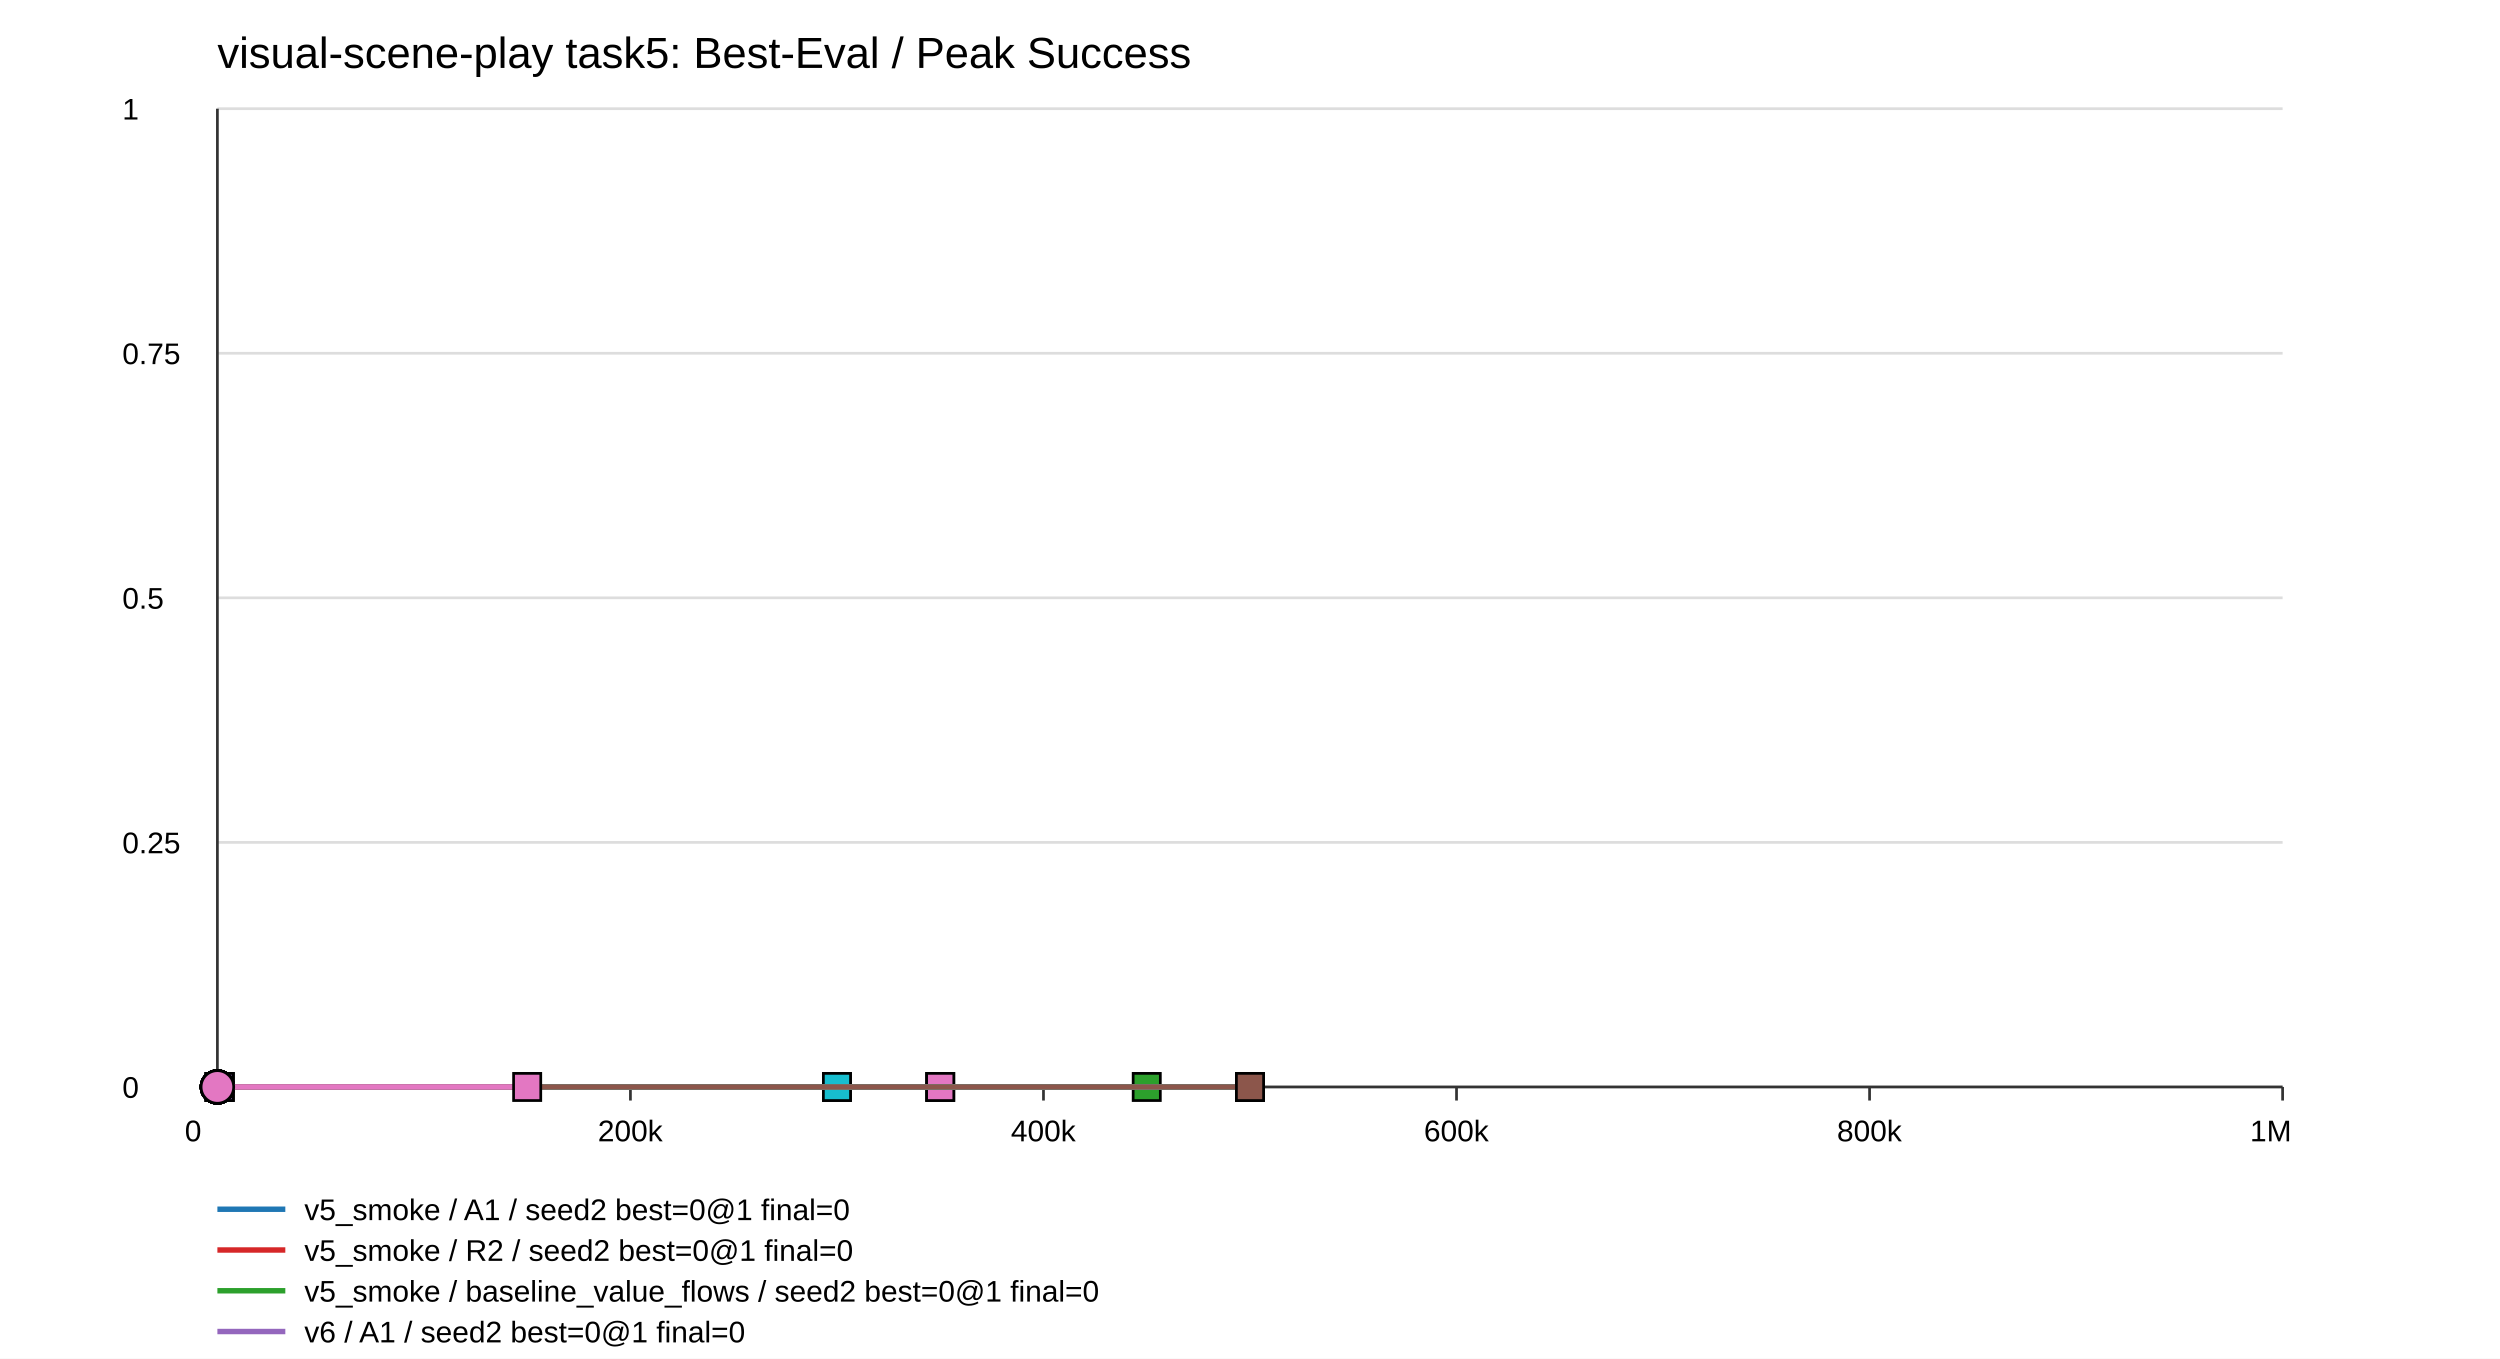
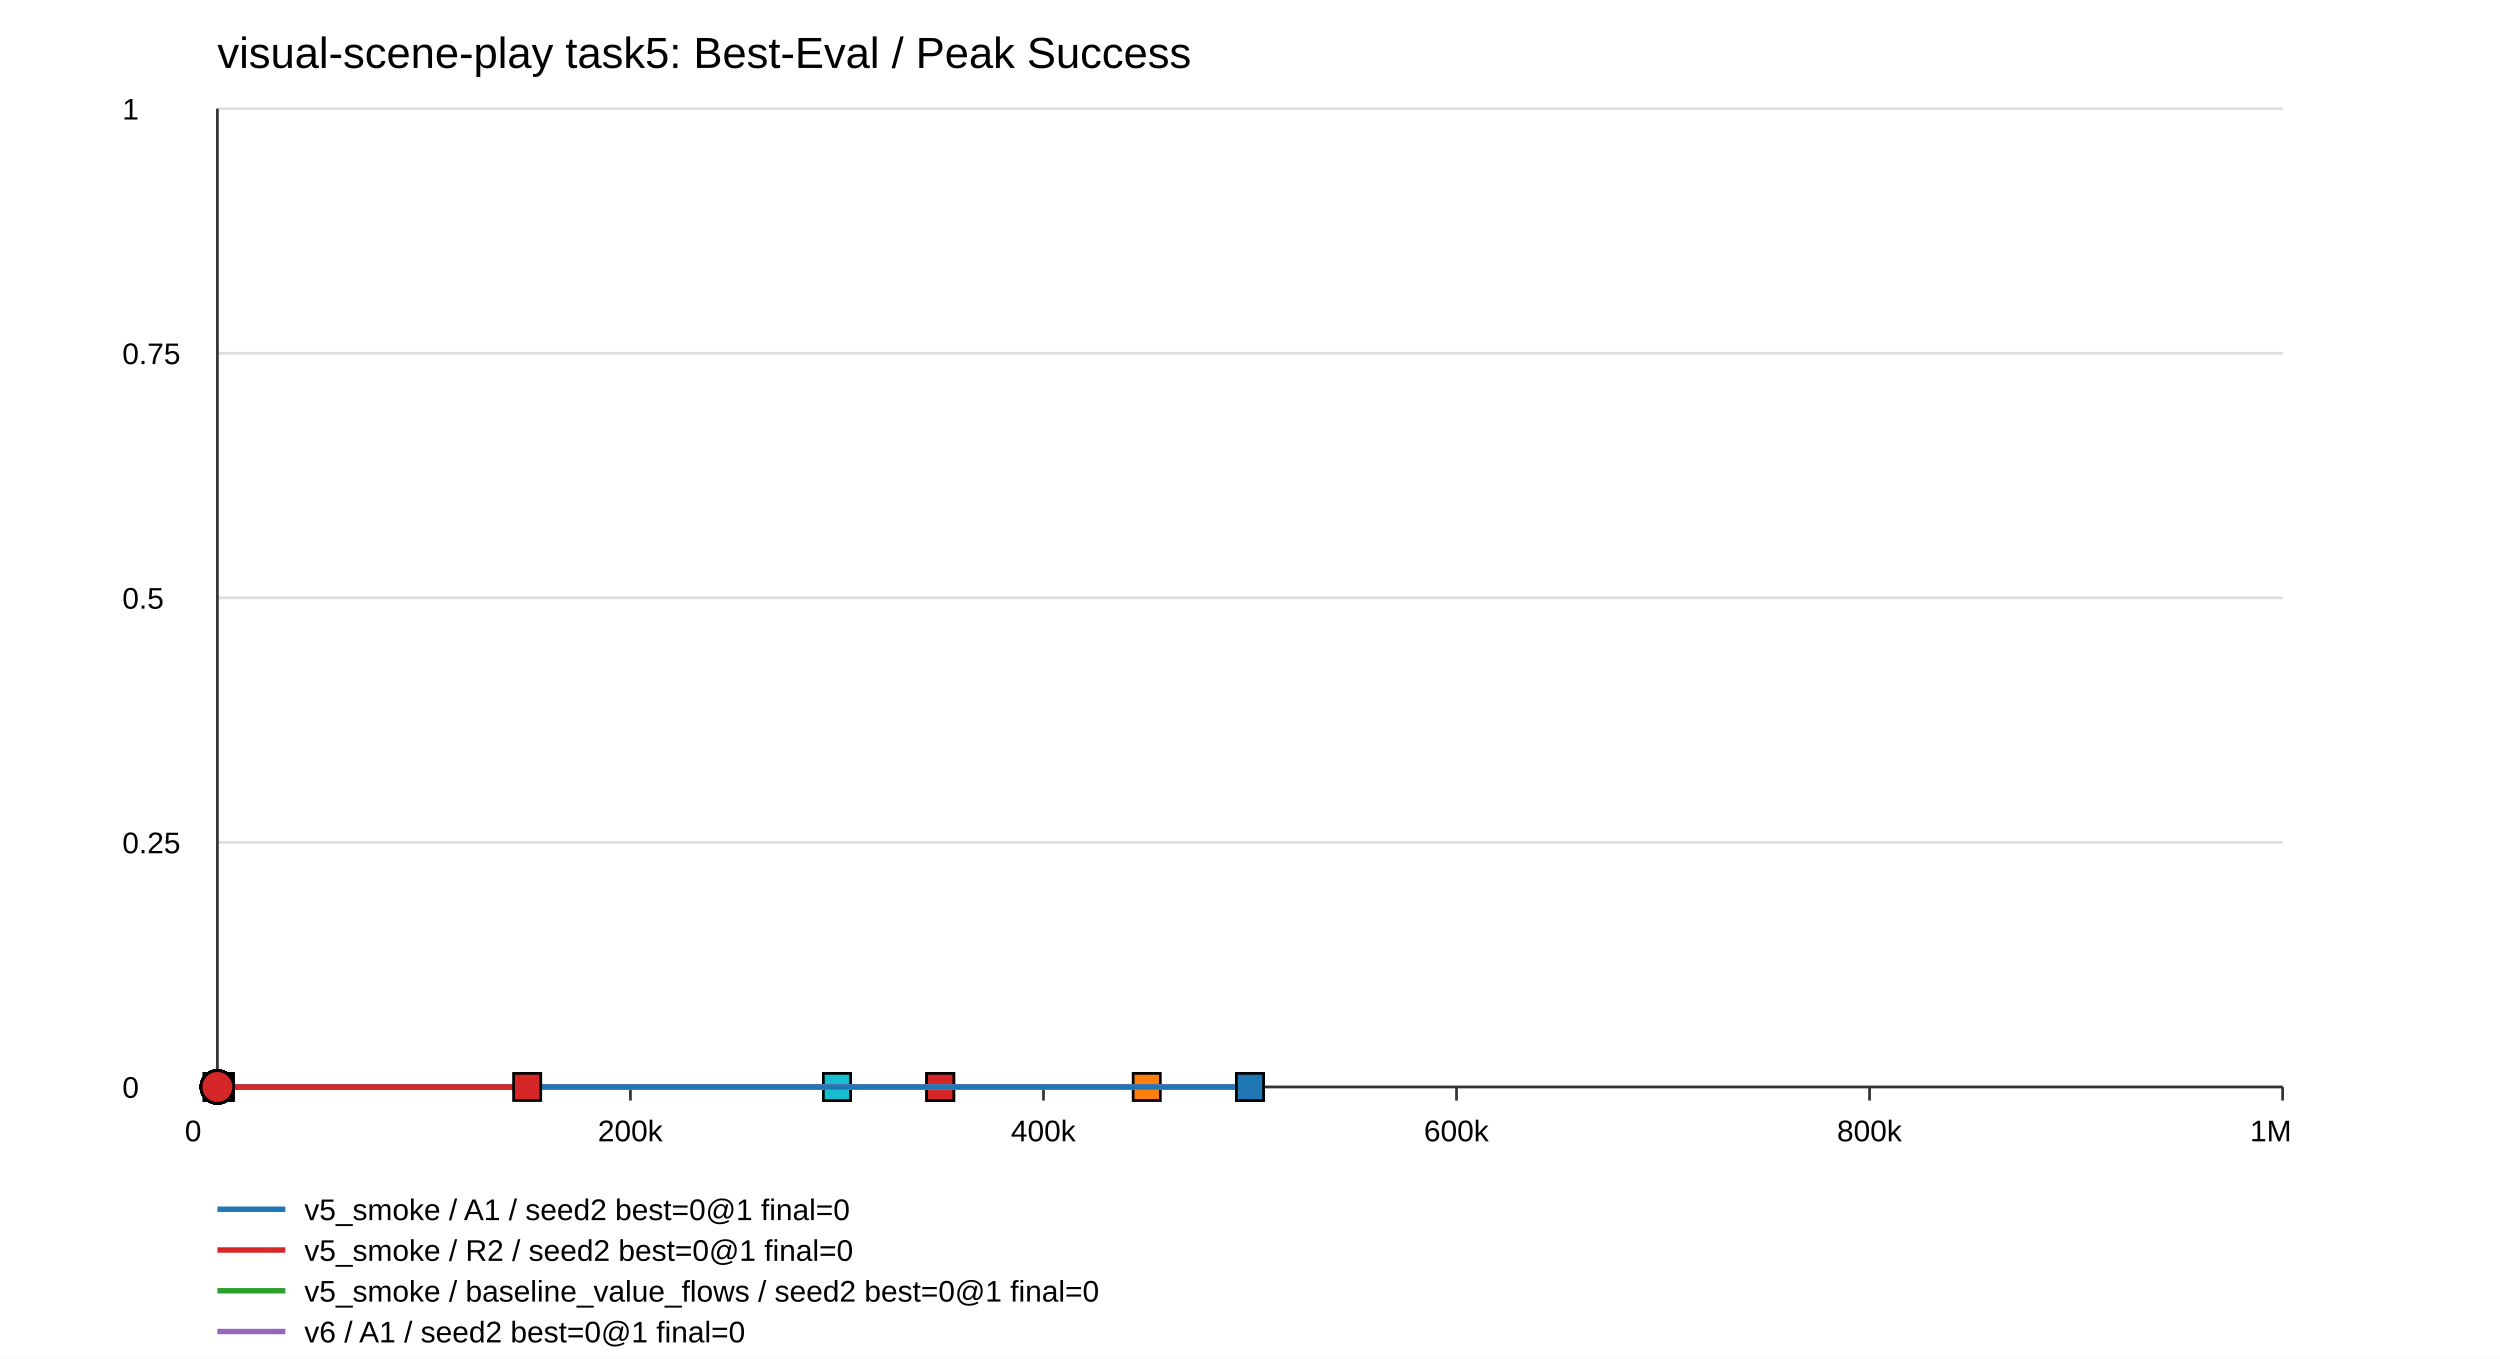
<svg xmlns="http://www.w3.org/2000/svg" width="920" height="500" viewBox="0 0 920 500">
  <rect width="100%" height="100%" fill="white" />
  <text x="80" y="25" font-family="Arial" font-size="16">visual-scene-play task5: Best-Eval / Peak Success</text>
  <line x1="80" y1="400.0" x2="840" y2="400.0" stroke="#ddd" />
  <text x="45" y="404.0" font-family="Arial" font-size="11">0</text>
  <line x1="80" y1="310.0" x2="840" y2="310.0" stroke="#ddd" />
  <text x="45" y="314.0" font-family="Arial" font-size="11">0.25</text>
  <line x1="80" y1="220.0" x2="840" y2="220.0" stroke="#ddd" />
  <text x="45" y="224.0" font-family="Arial" font-size="11">0.5</text>
  <line x1="80" y1="130.0" x2="840" y2="130.0" stroke="#ddd" />
  <text x="45" y="134.0" font-family="Arial" font-size="11">0.75</text>
  <line x1="80" y1="40.0" x2="840" y2="40.0" stroke="#ddd" />
  <text x="45" y="44.0" font-family="Arial" font-size="11">1</text>
  <line x1="80" y1="400" x2="840" y2="400" stroke="#333" />
  <line x1="80" y1="40" x2="80" y2="400" stroke="#333" />
  <line x1="80.0" y1="400" x2="80.0" y2="405" stroke="#333" />
  <text x="68.0" y="420" font-family="Arial" font-size="11">0</text>
  <line x1="232.0" y1="400" x2="232.0" y2="405" stroke="#333" />
  <text x="220.0" y="420" font-family="Arial" font-size="11">200k</text>
  <line x1="384.0" y1="400" x2="384.0" y2="405" stroke="#333" />
  <text x="372.0" y="420" font-family="Arial" font-size="11">400k</text>
  <line x1="536.0" y1="400" x2="536.0" y2="405" stroke="#333" />
  <text x="524.0" y="420" font-family="Arial" font-size="11">600k</text>
  <line x1="688.0" y1="400" x2="688.0" y2="405" stroke="#333" />
  <text x="676.0" y="420" font-family="Arial" font-size="11">800k</text>
  <line x1="840.0" y1="400" x2="840.0" y2="405" stroke="#333" />
  <text x="828.0" y="420" font-family="Arial" font-size="11">1M</text>
  <polyline points="80.0,400.0 80.8,400.0" fill="none" stroke="#1f77b4" stroke-width="2" />
  <circle cx="80.0" cy="400.0" r="6" fill="#1f77b4" stroke="black" />
  <rect x="75.8" y="395.0" width="10" height="10" fill="#1f77b4" stroke="black" />
  <line x1="80" y1="445" x2="105" y2="445" stroke="#1f77b4" stroke-width="2" />
  <text x="112" y="449" font-family="Arial" font-size="11">v5_smoke / A1 / seed2 best=0@1 final=0</text>
  <polyline points="80.0,400.0 80.8,400.0" fill="none" stroke="#d62728" stroke-width="2" />
  <circle cx="80.0" cy="400.0" r="6" fill="#d62728" stroke="black" />
  <rect x="75.8" y="395.0" width="10" height="10" fill="#d62728" stroke="black" />
  <line x1="80" y1="460" x2="105" y2="460" stroke="#d62728" stroke-width="2" />
  <text x="112" y="464" font-family="Arial" font-size="11">v5_smoke / R2 / seed2 best=0@1 final=0</text>
  <polyline points="80.0,400.0 80.8,400.0" fill="none" stroke="#2ca02c" stroke-width="2" />
  <circle cx="80.0" cy="400.0" r="6" fill="#2ca02c" stroke="black" />
  <rect x="75.8" y="395.0" width="10" height="10" fill="#2ca02c" stroke="black" />
  <line x1="80" y1="475" x2="105" y2="475" stroke="#2ca02c" stroke-width="2" />
  <text x="112" y="479" font-family="Arial" font-size="11">v5_smoke / baseline_value_flows / seed2 best=0@1 final=0</text>
  <polyline points="80.0,400.0 80.8,400.0" fill="none" stroke="#9467bd" stroke-width="2" />
  <circle cx="80.0" cy="400.0" r="6" fill="#9467bd" stroke="black" />
  <rect x="75.8" y="395.0" width="10" height="10" fill="#9467bd" stroke="black" />
  <line x1="80" y1="490" x2="105" y2="490" stroke="#9467bd" stroke-width="2" />
  <text x="112" y="494" font-family="Arial" font-size="11">v6 / A1 / seed2 best=0@1 final=0</text>
  <polyline points="80.0,400.0 118.0,400.0 156.0,400.0 194.0,400.0 232.0,400.0 270.0,400.0 308.0,400.0" fill="none" stroke="#ff7f0e" stroke-width="2" />
  <circle cx="80.0" cy="400.0" r="6" fill="#ff7f0e" stroke="black" />
  <rect x="303.0" y="395.0" width="10" height="10" fill="#ff7f0e" stroke="black" />
  <line x1="80" y1="505" x2="105" y2="505" stroke="#ff7f0e" stroke-width="2" />
  <text x="112" y="509" font-family="Arial" font-size="11">v6 / A1 / seed2 best=0@1 final=0</text>
  <polyline points="80.0,400.0 118.0,400.0 156.0,400.0 194.0,400.0 232.0,400.0 270.0,400.0 308.0,400.0" fill="none" stroke="#17becf" stroke-width="2" />
  <circle cx="80.0" cy="400.0" r="6" fill="#17becf" stroke="black" />
  <rect x="303.0" y="395.0" width="10" height="10" fill="#17becf" stroke="black" />
  <line x1="80" y1="520" x2="105" y2="520" stroke="#17becf" stroke-width="2" />
  <text x="112" y="524" font-family="Arial" font-size="11">v6 / R2 / seed2 best=0@1 final=0</text>
  <polyline points="80.0,400.0 118.0,400.0 156.0,400.0 194.0,400.0 232.0,400.0 270.0,400.0 308.0,400.0 346.0,400.0" fill="none" stroke="#8c564b" stroke-width="2" />
  <circle cx="80.0" cy="400.0" r="6" fill="#8c564b" stroke="black" />
  <rect x="341.0" y="395.0" width="10" height="10" fill="#8c564b" stroke="black" />
  <line x1="80" y1="535" x2="105" y2="535" stroke="#8c564b" stroke-width="2" />
  <text x="112" y="539" font-family="Arial" font-size="11">v8p1 / R2_stable_strong / seed10 best=0@1 final=0</text>
-   <polyline points="80.0,400.0 118.0,400.0 156.0,400.0 194.0,400.0 232.0,400.0 270.0,400.0 308.0,400.0 346.0,400.0" fill="none" stroke="#e377c2" stroke-width="2" />
+   <polyline points="80.0,400.0 118.0,400.0 156.0,400.0 194.0,400.0 232.0,400.0 270.0,400.0 308.0,400.0 346.0,400.0 384.0,400.0 422.0,400.0 460.0,400.0" fill="none" stroke="#e377c2" stroke-width="2" />
  <circle cx="80.0" cy="400.0" r="6" fill="#e377c2" stroke="black" />
-   <rect x="341.0" y="395.0" width="10" height="10" fill="#e377c2" stroke="black" />
+   <rect x="455.0" y="395.0" width="10" height="10" fill="#e377c2" stroke="black" />
  <line x1="80" y1="550" x2="105" y2="550" stroke="#e377c2" stroke-width="2" />
-   <text x="112" y="554" font-family="Arial" font-size="11">v8p1 / R2_stable_strong / seed2 best=0@1 final=0</text>
-   <polyline points="80.0,400.0 118.0,400.0 156.0,400.0 194.0,400.0 232.0,400.0 270.0,400.0 308.0,400.0 346.0,400.0 384.0,400.0 422.0,400.0 460.0,400.0" fill="none" stroke="#1f77b4" stroke-width="2" />
+   <text x="112" y="554" font-family="Arial" font-size="11">v8p1 / R2_stable_strong / seed11 best=0@1 final=0</text>
+   <polyline points="80.0,400.0" fill="none" stroke="#1f77b4" stroke-width="2" />
  <circle cx="80.0" cy="400.0" r="6" fill="#1f77b4" stroke="black" />
-   <rect x="455.0" y="395.0" width="10" height="10" fill="#1f77b4" stroke="black" />
+   <rect x="75.0" y="395.0" width="10" height="10" fill="#1f77b4" stroke="black" />
  <line x1="80" y1="565" x2="105" y2="565" stroke="#1f77b4" stroke-width="2" />
-   <text x="112" y="569" font-family="Arial" font-size="11">v8p1 / R2_stable_strong / seed2 best=0@1 final=0</text>
-   <polyline points="80.0,400.0 118.0,400.0 156.0,400.0 194.0,400.0 232.0,400.0 270.0,400.0 308.0,400.0 346.0,400.0 384.0,400.0 422.0,400.0 460.0,400.0" fill="none" stroke="#d62728" stroke-width="2" />
+   <text x="112" y="569" font-family="Arial" font-size="11">v8p1 / R2_stable_strong / seed12 best=0@1 final=0</text>
+   <polyline points="80.0,400.0 118.0,400.0 156.0,400.0 194.0,400.0 232.0,400.0 270.0,400.0 308.0,400.0 346.0,400.0" fill="none" stroke="#d62728" stroke-width="2" />
  <circle cx="80.0" cy="400.0" r="6" fill="#d62728" stroke="black" />
-   <rect x="455.0" y="395.0" width="10" height="10" fill="#d62728" stroke="black" />
+   <rect x="341.0" y="395.0" width="10" height="10" fill="#d62728" stroke="black" />
  <line x1="80" y1="580" x2="105" y2="580" stroke="#d62728" stroke-width="2" />
-   <text x="112" y="584" font-family="Arial" font-size="11">v8p1 / R2_stable_strong / seed3 best=0@1 final=0</text>
-   <polyline points="80.0,400.0 118.0,400.0 156.0,400.0 194.0,400.0 232.0,400.0 270.0,400.0 308.0,400.0 346.0,400.0 384.0,400.0 422.0,400.0" fill="none" stroke="#2ca02c" stroke-width="2" />
+   <text x="112" y="584" font-family="Arial" font-size="11">v8p1 / R2_stable_strong / seed2 best=0@1 final=0</text>
+   <polyline points="80.0,400.0 118.0,400.0 156.0,400.0 194.0,400.0 232.0,400.0 270.0,400.0 308.0,400.0 346.0,400.0 384.0,400.0 422.0,400.0 460.0,400.0" fill="none" stroke="#2ca02c" stroke-width="2" />
  <circle cx="80.0" cy="400.0" r="6" fill="#2ca02c" stroke="black" />
-   <rect x="417.0" y="395.0" width="10" height="10" fill="#2ca02c" stroke="black" />
+   <rect x="455.0" y="395.0" width="10" height="10" fill="#2ca02c" stroke="black" />
  <line x1="80" y1="595" x2="105" y2="595" stroke="#2ca02c" stroke-width="2" />
-   <text x="112" y="599" font-family="Arial" font-size="11">v8p1 / R2_stable_strong / seed4 best=0@1 final=0</text>
+   <text x="112" y="599" font-family="Arial" font-size="11">v8p1 / R2_stable_strong / seed2 best=0@1 final=0</text>
  <polyline points="80.0,400.0 118.0,400.0 156.0,400.0 194.0,400.0 232.0,400.0 270.0,400.0 308.0,400.0 346.0,400.0 384.0,400.0 422.0,400.0 460.0,400.0" fill="none" stroke="#9467bd" stroke-width="2" />
  <circle cx="80.0" cy="400.0" r="6" fill="#9467bd" stroke="black" />
  <rect x="455.0" y="395.0" width="10" height="10" fill="#9467bd" stroke="black" />
  <line x1="80" y1="610" x2="105" y2="610" stroke="#9467bd" stroke-width="2" />
-   <text x="112" y="614" font-family="Arial" font-size="11">v8p1 / R2_stable_strong / seed5 best=0@1 final=0</text>
-   <polyline points="80.0,400.0 118.0,400.0 156.0,400.0 194.0,400.0 232.0,400.0 270.0,400.0 308.0,400.0 346.0,400.0 384.0,400.0 422.0,400.0 460.0,400.0" fill="none" stroke="#ff7f0e" stroke-width="2" />
+   <text x="112" y="614" font-family="Arial" font-size="11">v8p1 / R2_stable_strong / seed3 best=0@1 final=0</text>
+   <polyline points="80.0,400.0 118.0,400.0 156.0,400.0 194.0,400.0 232.0,400.0 270.0,400.0 308.0,400.0 346.0,400.0 384.0,400.0 422.0,400.0" fill="none" stroke="#ff7f0e" stroke-width="2" />
  <circle cx="80.0" cy="400.0" r="6" fill="#ff7f0e" stroke="black" />
-   <rect x="455.0" y="395.0" width="10" height="10" fill="#ff7f0e" stroke="black" />
+   <rect x="417.0" y="395.0" width="10" height="10" fill="#ff7f0e" stroke="black" />
  <line x1="80" y1="625" x2="105" y2="625" stroke="#ff7f0e" stroke-width="2" />
-   <text x="112" y="629" font-family="Arial" font-size="11">v8p1 / R2_stable_strong / seed6 best=0@1 final=0</text>
+   <text x="112" y="629" font-family="Arial" font-size="11">v8p1 / R2_stable_strong / seed4 best=0@1 final=0</text>
  <polyline points="80.0,400.0 118.0,400.0 156.0,400.0 194.0,400.0 232.0,400.0 270.0,400.0 308.0,400.0 346.0,400.0 384.0,400.0 422.0,400.0 460.0,400.0" fill="none" stroke="#17becf" stroke-width="2" />
  <circle cx="80.0" cy="400.0" r="6" fill="#17becf" stroke="black" />
  <rect x="455.0" y="395.0" width="10" height="10" fill="#17becf" stroke="black" />
  <line x1="80" y1="640" x2="105" y2="640" stroke="#17becf" stroke-width="2" />
-   <text x="112" y="644" font-family="Arial" font-size="11">v8p1 / R2_stable_strong / seed7 best=0@1 final=0</text>
+   <text x="112" y="644" font-family="Arial" font-size="11">v8p1 / R2_stable_strong / seed5 best=0@1 final=0</text>
  <polyline points="80.0,400.0 118.0,400.0 156.0,400.0 194.0,400.0 232.0,400.0 270.0,400.0 308.0,400.0 346.0,400.0 384.0,400.0 422.0,400.0 460.0,400.0" fill="none" stroke="#8c564b" stroke-width="2" />
  <circle cx="80.0" cy="400.0" r="6" fill="#8c564b" stroke="black" />
  <rect x="455.0" y="395.0" width="10" height="10" fill="#8c564b" stroke="black" />
  <line x1="80" y1="655" x2="105" y2="655" stroke="#8c564b" stroke-width="2" />
-   <text x="112" y="659" font-family="Arial" font-size="11">v8p1 / R2_stable_strong / seed8 best=0@1 final=0</text>
-   <polyline points="80.0,400.0 118.0,400.0 156.0,400.0 194.0,400.0" fill="none" stroke="#e377c2" stroke-width="2" />
+   <text x="112" y="659" font-family="Arial" font-size="11">v8p1 / R2_stable_strong / seed6 best=0@1 final=0</text>
+   <polyline points="80.0,400.0 118.0,400.0 156.0,400.0 194.0,400.0 232.0,400.0 270.0,400.0 308.0,400.0 346.0,400.0 384.0,400.0 422.0,400.0 460.0,400.0" fill="none" stroke="#e377c2" stroke-width="2" />
  <circle cx="80.0" cy="400.0" r="6" fill="#e377c2" stroke="black" />
-   <rect x="189.0" y="395.0" width="10" height="10" fill="#e377c2" stroke="black" />
+   <rect x="455.0" y="395.0" width="10" height="10" fill="#e377c2" stroke="black" />
  <line x1="80" y1="670" x2="105" y2="670" stroke="#e377c2" stroke-width="2" />
-   <text x="112" y="674" font-family="Arial" font-size="11">v8p1 / R2_stable_strong / seed9 best=0@1 final=0</text>
+   <text x="112" y="674" font-family="Arial" font-size="11">v8p1 / R2_stable_strong / seed7 best=0@1 final=0</text>
+   <polyline points="80.0,400.0 118.0,400.0 156.0,400.0 194.0,400.0 232.0,400.0 270.0,400.0 308.0,400.0 346.0,400.0 384.0,400.0 422.0,400.0 460.0,400.0" fill="none" stroke="#1f77b4" stroke-width="2" />
+   <circle cx="80.0" cy="400.0" r="6" fill="#1f77b4" stroke="black" />
+   <rect x="455.0" y="395.0" width="10" height="10" fill="#1f77b4" stroke="black" />
+   <line x1="80" y1="685" x2="105" y2="685" stroke="#1f77b4" stroke-width="2" />
+   <text x="112" y="689" font-family="Arial" font-size="11">v8p1 / R2_stable_strong / seed8 best=0@1 final=0</text>
+   <polyline points="80.0,400.0 118.0,400.0 156.0,400.0 194.0,400.0" fill="none" stroke="#d62728" stroke-width="2" />
+   <circle cx="80.0" cy="400.0" r="6" fill="#d62728" stroke="black" />
+   <rect x="189.0" y="395.0" width="10" height="10" fill="#d62728" stroke="black" />
+   <line x1="80" y1="700" x2="105" y2="700" stroke="#d62728" stroke-width="2" />
+   <text x="112" y="704" font-family="Arial" font-size="11">v8p1 / R2_stable_strong / seed9 best=0@1 final=0</text>
</svg>
